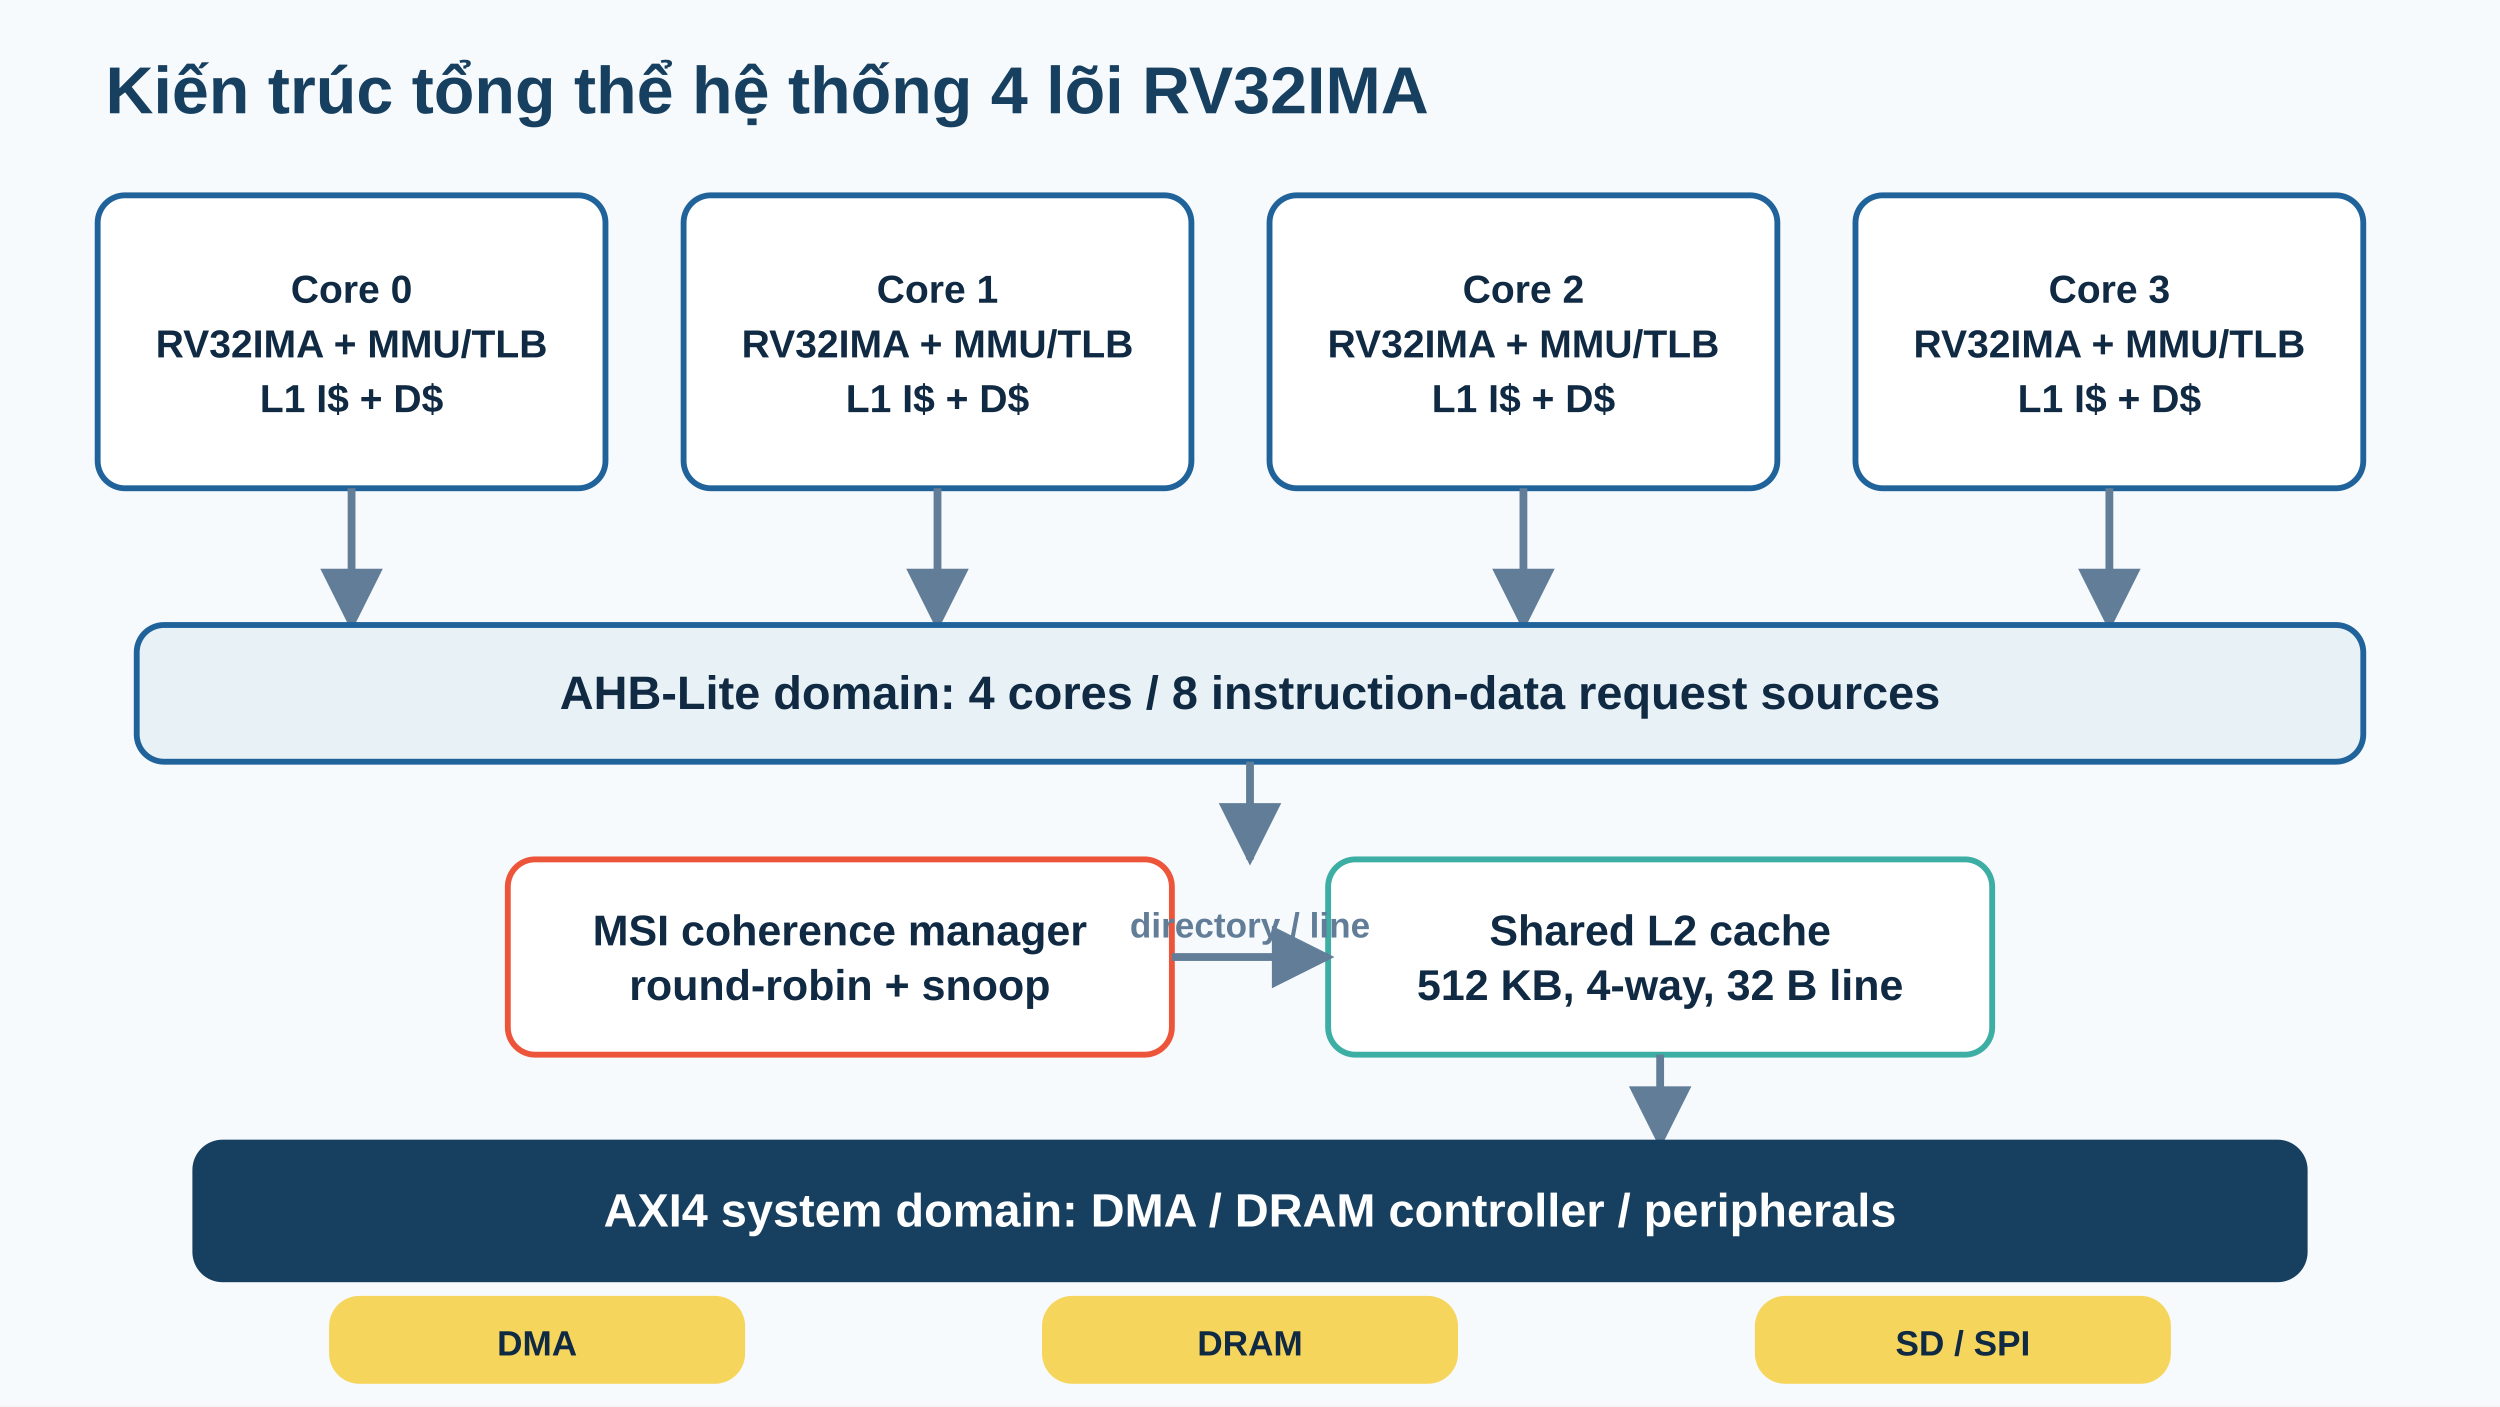
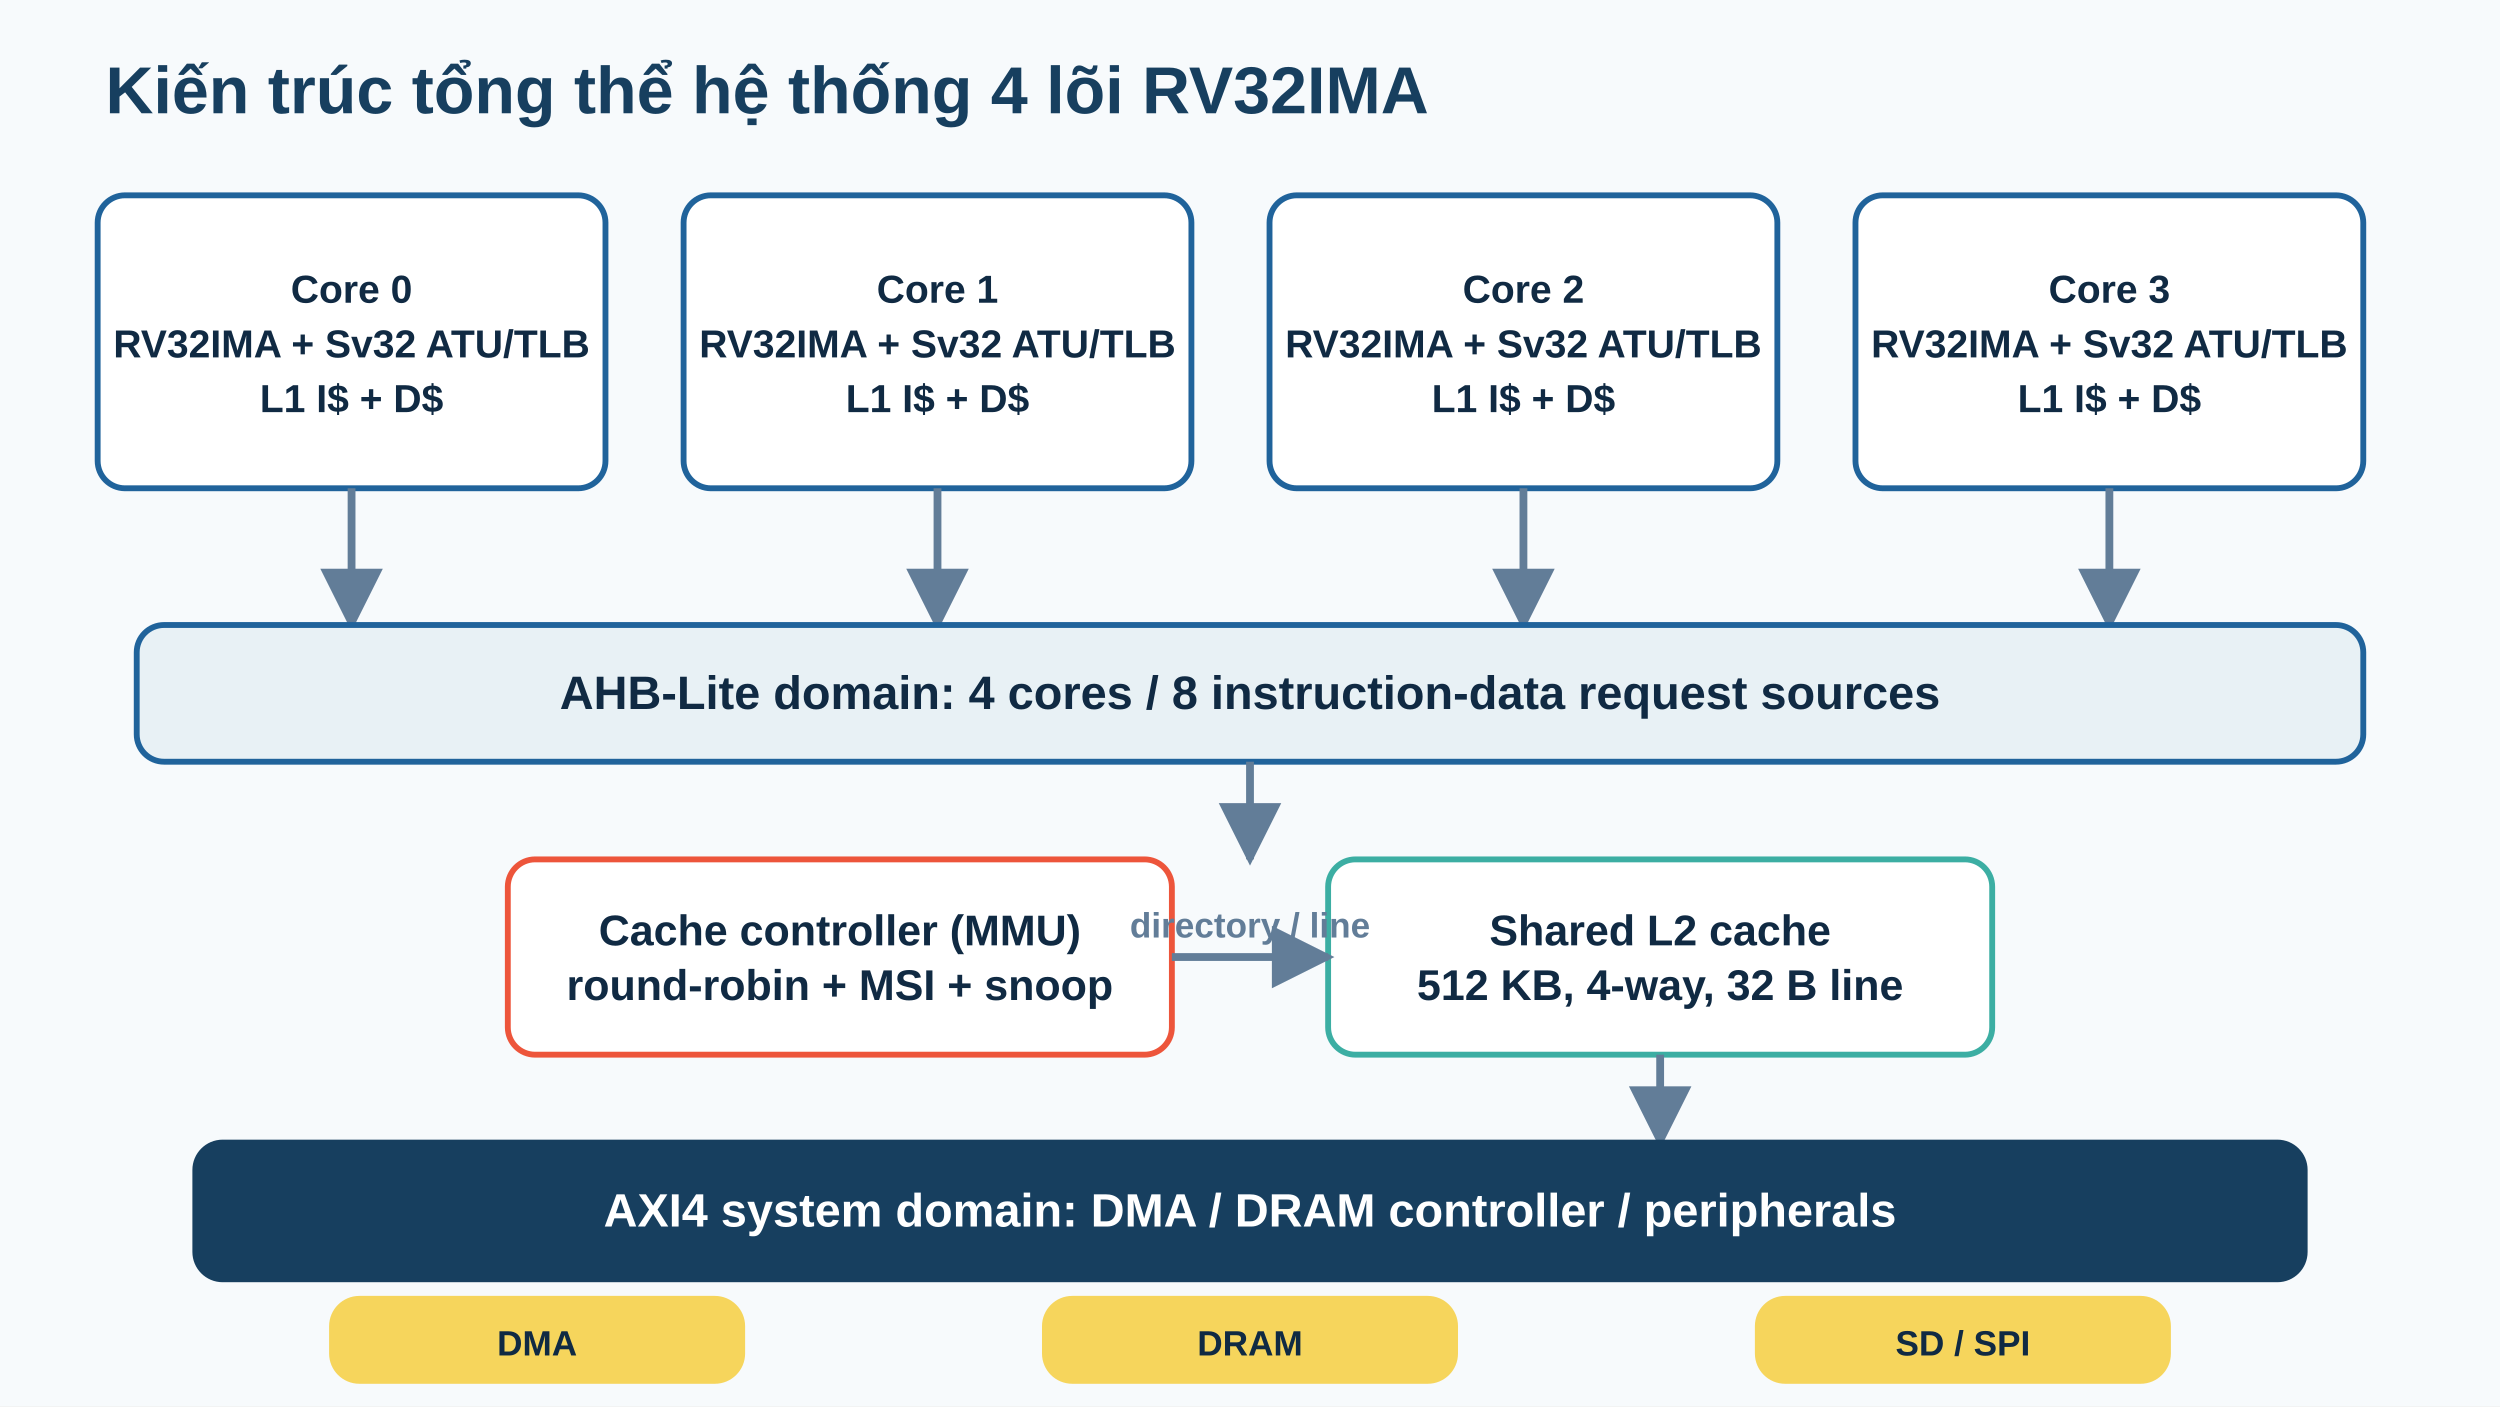
<svg xmlns="http://www.w3.org/2000/svg" width="1280" height="720" viewBox="0 0 1280 720">
  <defs>
    <marker id="arrow" viewBox="0 0 10 10" refX="9" refY="5" markerWidth="8" markerHeight="8" orient="auto-start-reverse">
      <path d="M 0 0 L 10 5 L 0 10 z" fill="#627D98" />
    </marker>
  </defs>
  <rect width="1280" height="720" fill="#F7FAFC" />
  <text x="54" y="58" font-family="Segoe UI, Arial, sans-serif" font-size="34" font-weight="750" text-anchor="start" fill="#173F5F">Kiến trúc tổng thể hệ thống 4 lõi RV32IMA</text>
  <rect x="50" y="100" width="260" height="150" rx="14" fill="#FFFFFF" stroke="#20639B" stroke-width="3" />
  <text x="180" y="155" font-family="Segoe UI, Arial, sans-serif" font-size="20" font-weight="650" text-anchor="middle" fill="#102A43">Core 0</text>
-   <text x="180" y="183" font-family="Segoe UI, Arial, sans-serif" font-size="20" font-weight="650" text-anchor="middle" fill="#102A43">RV32IMA + MMU/TLB</text>
+   <text x="180" y="183" font-family="Segoe UI, Arial, sans-serif" font-size="20" font-weight="650" text-anchor="middle" fill="#102A43">RV32IMA + Sv32 ATU/TLB</text>
  <text x="180" y="211" font-family="Segoe UI, Arial, sans-serif" font-size="20" font-weight="650" text-anchor="middle" fill="#102A43">L1 I$ + D$</text>
  <rect x="350" y="100" width="260" height="150" rx="14" fill="#FFFFFF" stroke="#20639B" stroke-width="3" />
  <text x="480" y="155" font-family="Segoe UI, Arial, sans-serif" font-size="20" font-weight="650" text-anchor="middle" fill="#102A43">Core 1</text>
-   <text x="480" y="183" font-family="Segoe UI, Arial, sans-serif" font-size="20" font-weight="650" text-anchor="middle" fill="#102A43">RV32IMA + MMU/TLB</text>
+   <text x="480" y="183" font-family="Segoe UI, Arial, sans-serif" font-size="20" font-weight="650" text-anchor="middle" fill="#102A43">RV32IMA + Sv32 ATU/TLB</text>
  <text x="480" y="211" font-family="Segoe UI, Arial, sans-serif" font-size="20" font-weight="650" text-anchor="middle" fill="#102A43">L1 I$ + D$</text>
  <rect x="650" y="100" width="260" height="150" rx="14" fill="#FFFFFF" stroke="#20639B" stroke-width="3" />
  <text x="780" y="155" font-family="Segoe UI, Arial, sans-serif" font-size="20" font-weight="650" text-anchor="middle" fill="#102A43">Core 2</text>
-   <text x="780" y="183" font-family="Segoe UI, Arial, sans-serif" font-size="20" font-weight="650" text-anchor="middle" fill="#102A43">RV32IMA + MMU/TLB</text>
+   <text x="780" y="183" font-family="Segoe UI, Arial, sans-serif" font-size="20" font-weight="650" text-anchor="middle" fill="#102A43">RV32IMA + Sv32 ATU/TLB</text>
  <text x="780" y="211" font-family="Segoe UI, Arial, sans-serif" font-size="20" font-weight="650" text-anchor="middle" fill="#102A43">L1 I$ + D$</text>
  <rect x="950" y="100" width="260" height="150" rx="14" fill="#FFFFFF" stroke="#20639B" stroke-width="3" />
  <text x="1080" y="155" font-family="Segoe UI, Arial, sans-serif" font-size="20" font-weight="650" text-anchor="middle" fill="#102A43">Core 3</text>
-   <text x="1080" y="183" font-family="Segoe UI, Arial, sans-serif" font-size="20" font-weight="650" text-anchor="middle" fill="#102A43">RV32IMA + MMU/TLB</text>
+   <text x="1080" y="183" font-family="Segoe UI, Arial, sans-serif" font-size="20" font-weight="650" text-anchor="middle" fill="#102A43">RV32IMA + Sv32 ATU/TLB</text>
  <text x="1080" y="211" font-family="Segoe UI, Arial, sans-serif" font-size="20" font-weight="650" text-anchor="middle" fill="#102A43">L1 I$ + D$</text>
  <line x1="180" y1="250" x2="180" y2="320" stroke="#627D98" stroke-width="4" marker-end="url(#arrow)" />
  <line x1="480" y1="250" x2="480" y2="320" stroke="#627D98" stroke-width="4" marker-end="url(#arrow)" />
  <line x1="780" y1="250" x2="780" y2="320" stroke="#627D98" stroke-width="4" marker-end="url(#arrow)" />
  <line x1="1080" y1="250" x2="1080" y2="320" stroke="#627D98" stroke-width="4" marker-end="url(#arrow)" />
  <rect x="70" y="320" width="1140" height="70" rx="14" fill="#E8F1F5" stroke="#20639B" stroke-width="3" />
  <text x="640" y="363" font-family="Segoe UI, Arial, sans-serif" font-size="24" font-weight="650" text-anchor="middle" fill="#102A43">AHB-Lite domain: 4 cores / 8 instruction-data request sources</text>
  <line x1="640" y1="390" x2="640" y2="440" stroke="#627D98" stroke-width="4" marker-end="url(#arrow)" />
  <rect x="260" y="440" width="340" height="100" rx="14" fill="#FFFFFF" stroke="#ED553B" stroke-width="3" />
-   <text x="430" y="484" font-family="Segoe UI, Arial, sans-serif" font-size="22" font-weight="650" text-anchor="middle" fill="#102A43">MSI coherence manager</text>
-   <text x="430" y="512" font-family="Segoe UI, Arial, sans-serif" font-size="22" font-weight="650" text-anchor="middle" fill="#102A43">round-robin + snoop</text>
+   <text x="430" y="484" font-family="Segoe UI, Arial, sans-serif" font-size="22" font-weight="650" text-anchor="middle" fill="#102A43">Cache controller (MMU)</text>
+   <text x="430" y="512" font-family="Segoe UI, Arial, sans-serif" font-size="22" font-weight="650" text-anchor="middle" fill="#102A43">round-robin + MSI + snoop</text>
  <rect x="680" y="440" width="340" height="100" rx="14" fill="#FFFFFF" stroke="#3CAEA3" stroke-width="3" />
  <text x="850" y="484" font-family="Segoe UI, Arial, sans-serif" font-size="22" font-weight="650" text-anchor="middle" fill="#102A43">Shared L2 cache</text>
  <text x="850" y="512" font-family="Segoe UI, Arial, sans-serif" font-size="22" font-weight="650" text-anchor="middle" fill="#102A43">512 KB, 4-way, 32 B line</text>
  <line x1="600" y1="490" x2="680" y2="490" stroke="#627D98" stroke-width="4" marker-end="url(#arrow)" />
  <text x="640" y="480" font-family="Segoe UI, Arial, sans-serif" font-size="18" font-weight="600" text-anchor="middle" fill="#627D98">directory / line</text>
  <line x1="850" y1="540" x2="850" y2="585" stroke="#627D98" stroke-width="4" marker-end="url(#arrow)" />
  <rect x="100" y="585" width="1080" height="70" rx="14" fill="#173F5F" stroke="#173F5F" stroke-width="3" />
  <text x="640" y="628" font-family="Segoe UI, Arial, sans-serif" font-size="24" font-weight="650" text-anchor="middle" fill="#FFFFFF">AXI4 system domain: DMA / DRAM controller / peripherals</text>
  <rect x="170" y="665" width="210" height="42" rx="14" fill="#F6D55C" stroke="#F6D55C" stroke-width="3" />
  <text x="275" y="694" font-family="Segoe UI, Arial, sans-serif" font-size="18" font-weight="650" text-anchor="middle" fill="#102A43">DMA</text>
  <rect x="535" y="665" width="210" height="42" rx="14" fill="#F6D55C" stroke="#F6D55C" stroke-width="3" />
  <text x="640" y="694" font-family="Segoe UI, Arial, sans-serif" font-size="18" font-weight="650" text-anchor="middle" fill="#102A43">DRAM</text>
  <rect x="900" y="665" width="210" height="42" rx="14" fill="#F6D55C" stroke="#F6D55C" stroke-width="3" />
  <text x="1005" y="694" font-family="Segoe UI, Arial, sans-serif" font-size="18" font-weight="650" text-anchor="middle" fill="#102A43">SD / SPI</text>
</svg>
